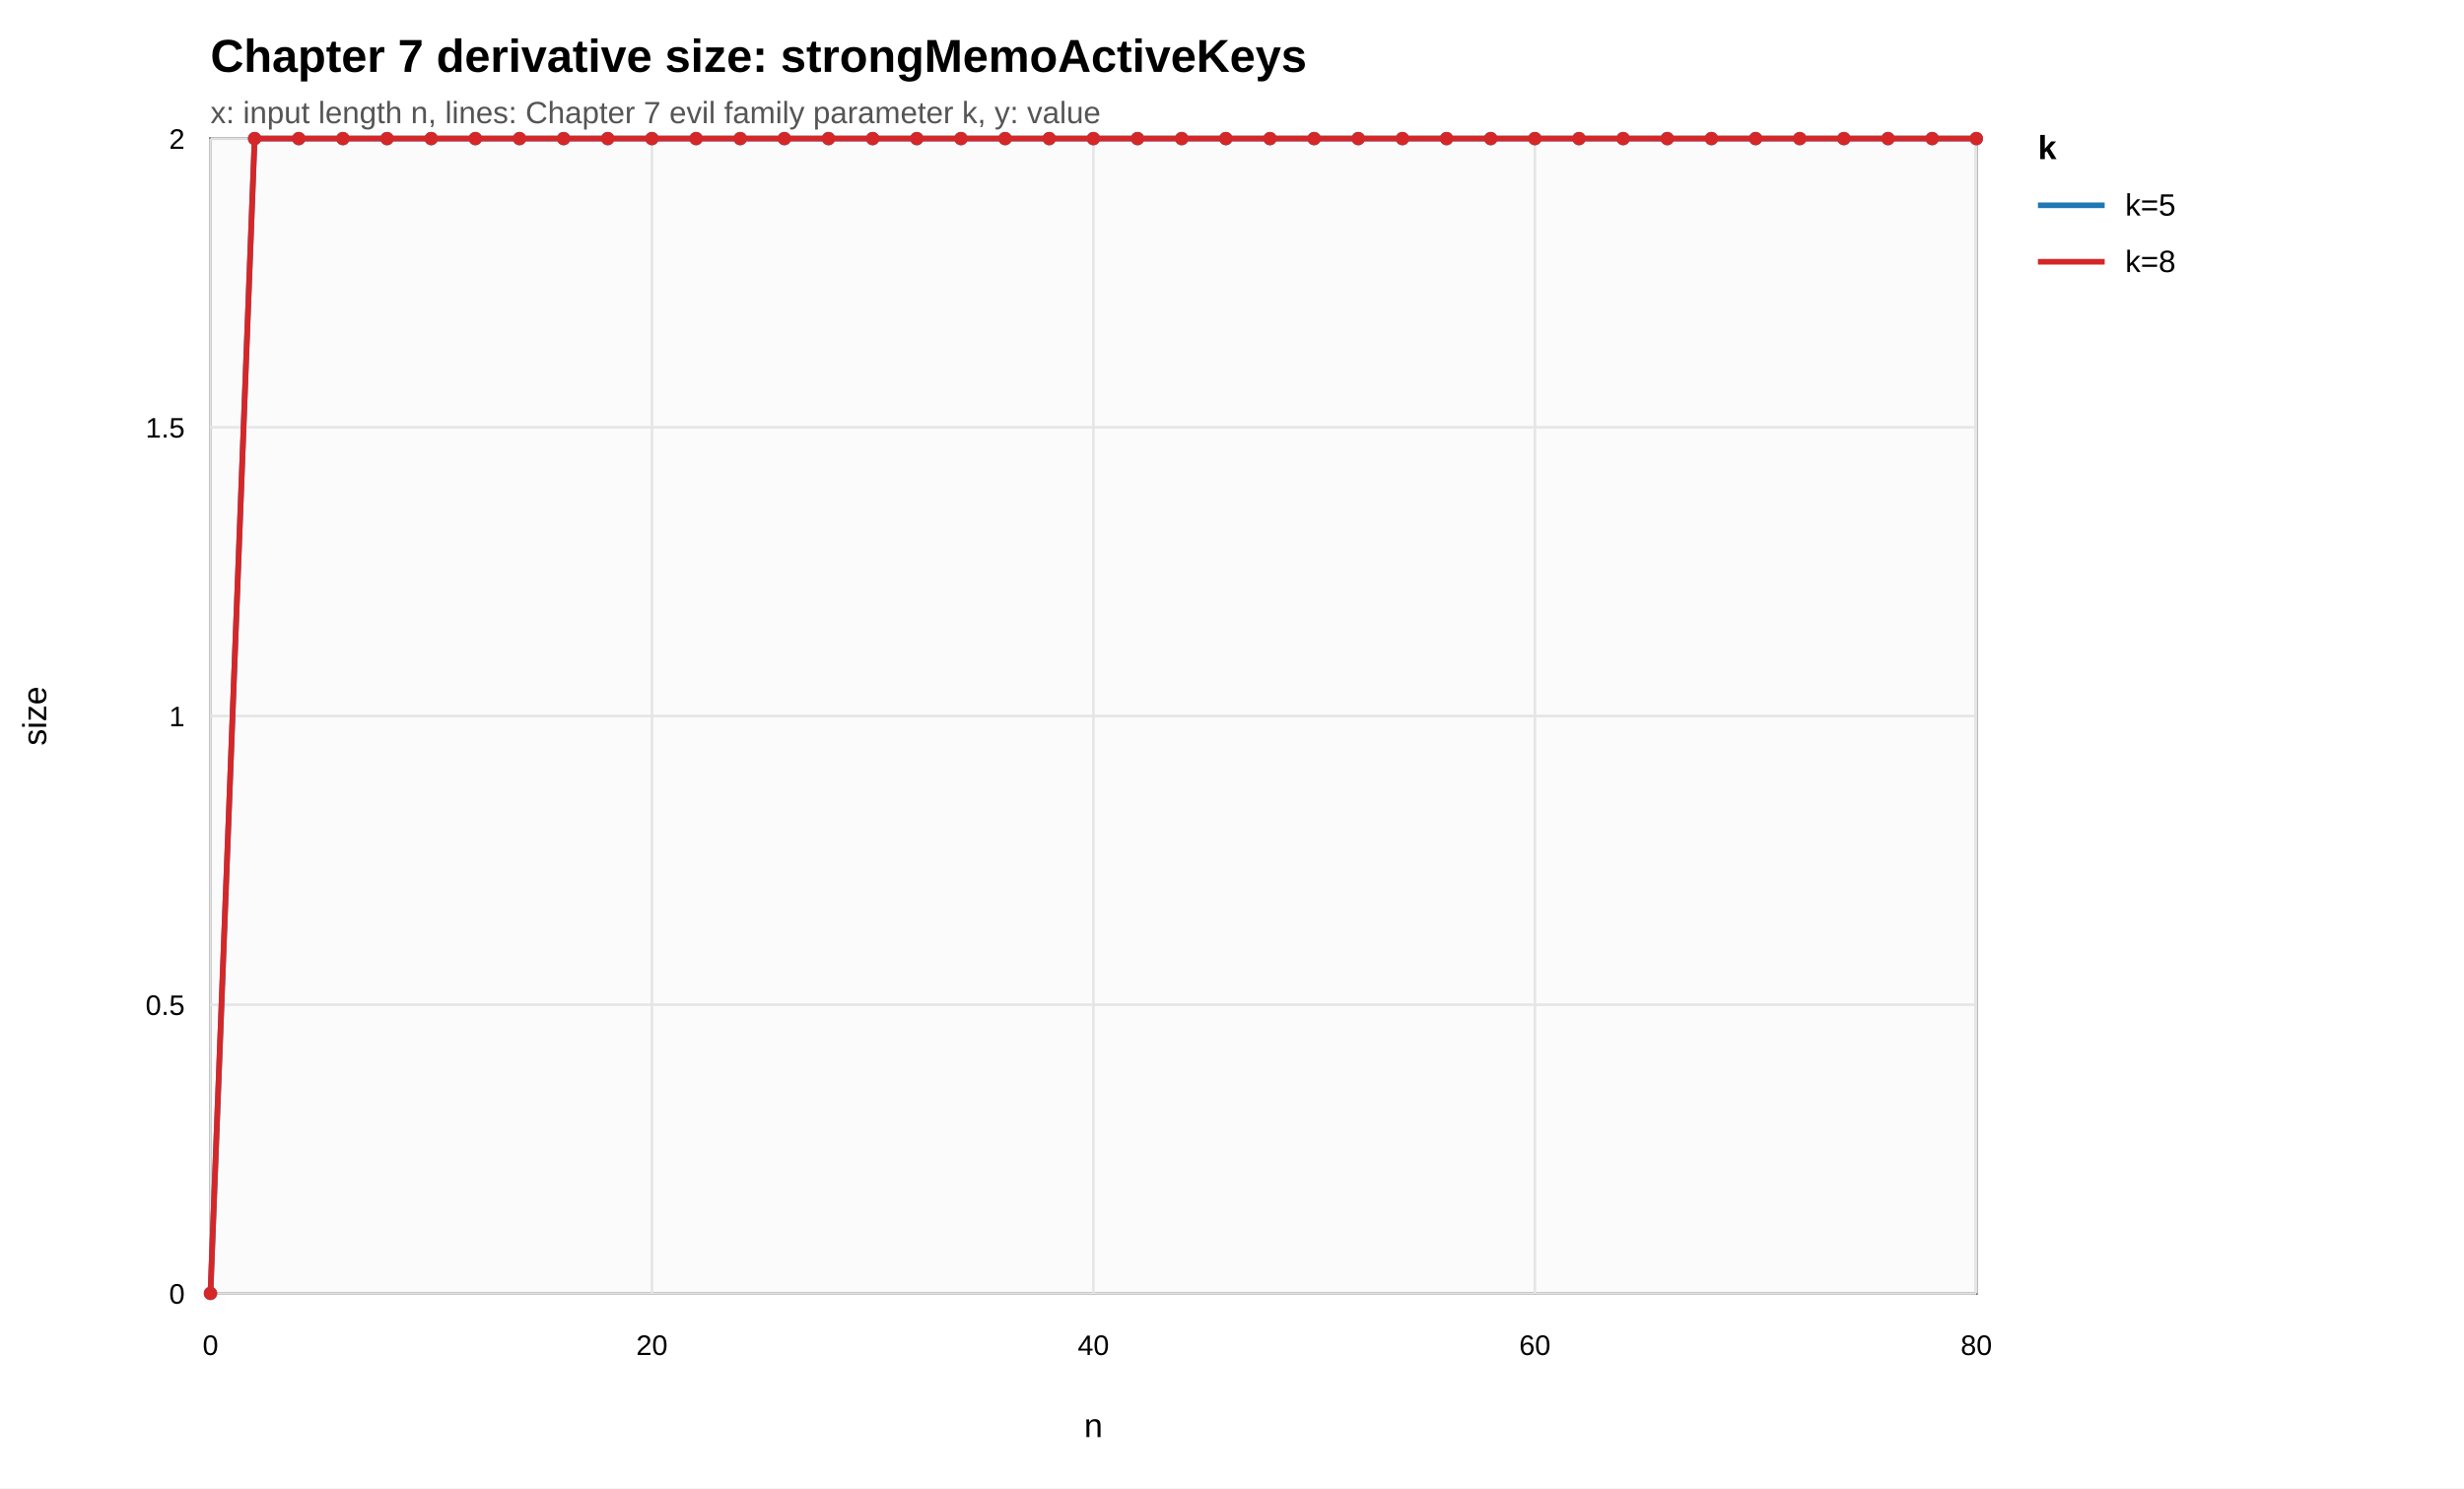
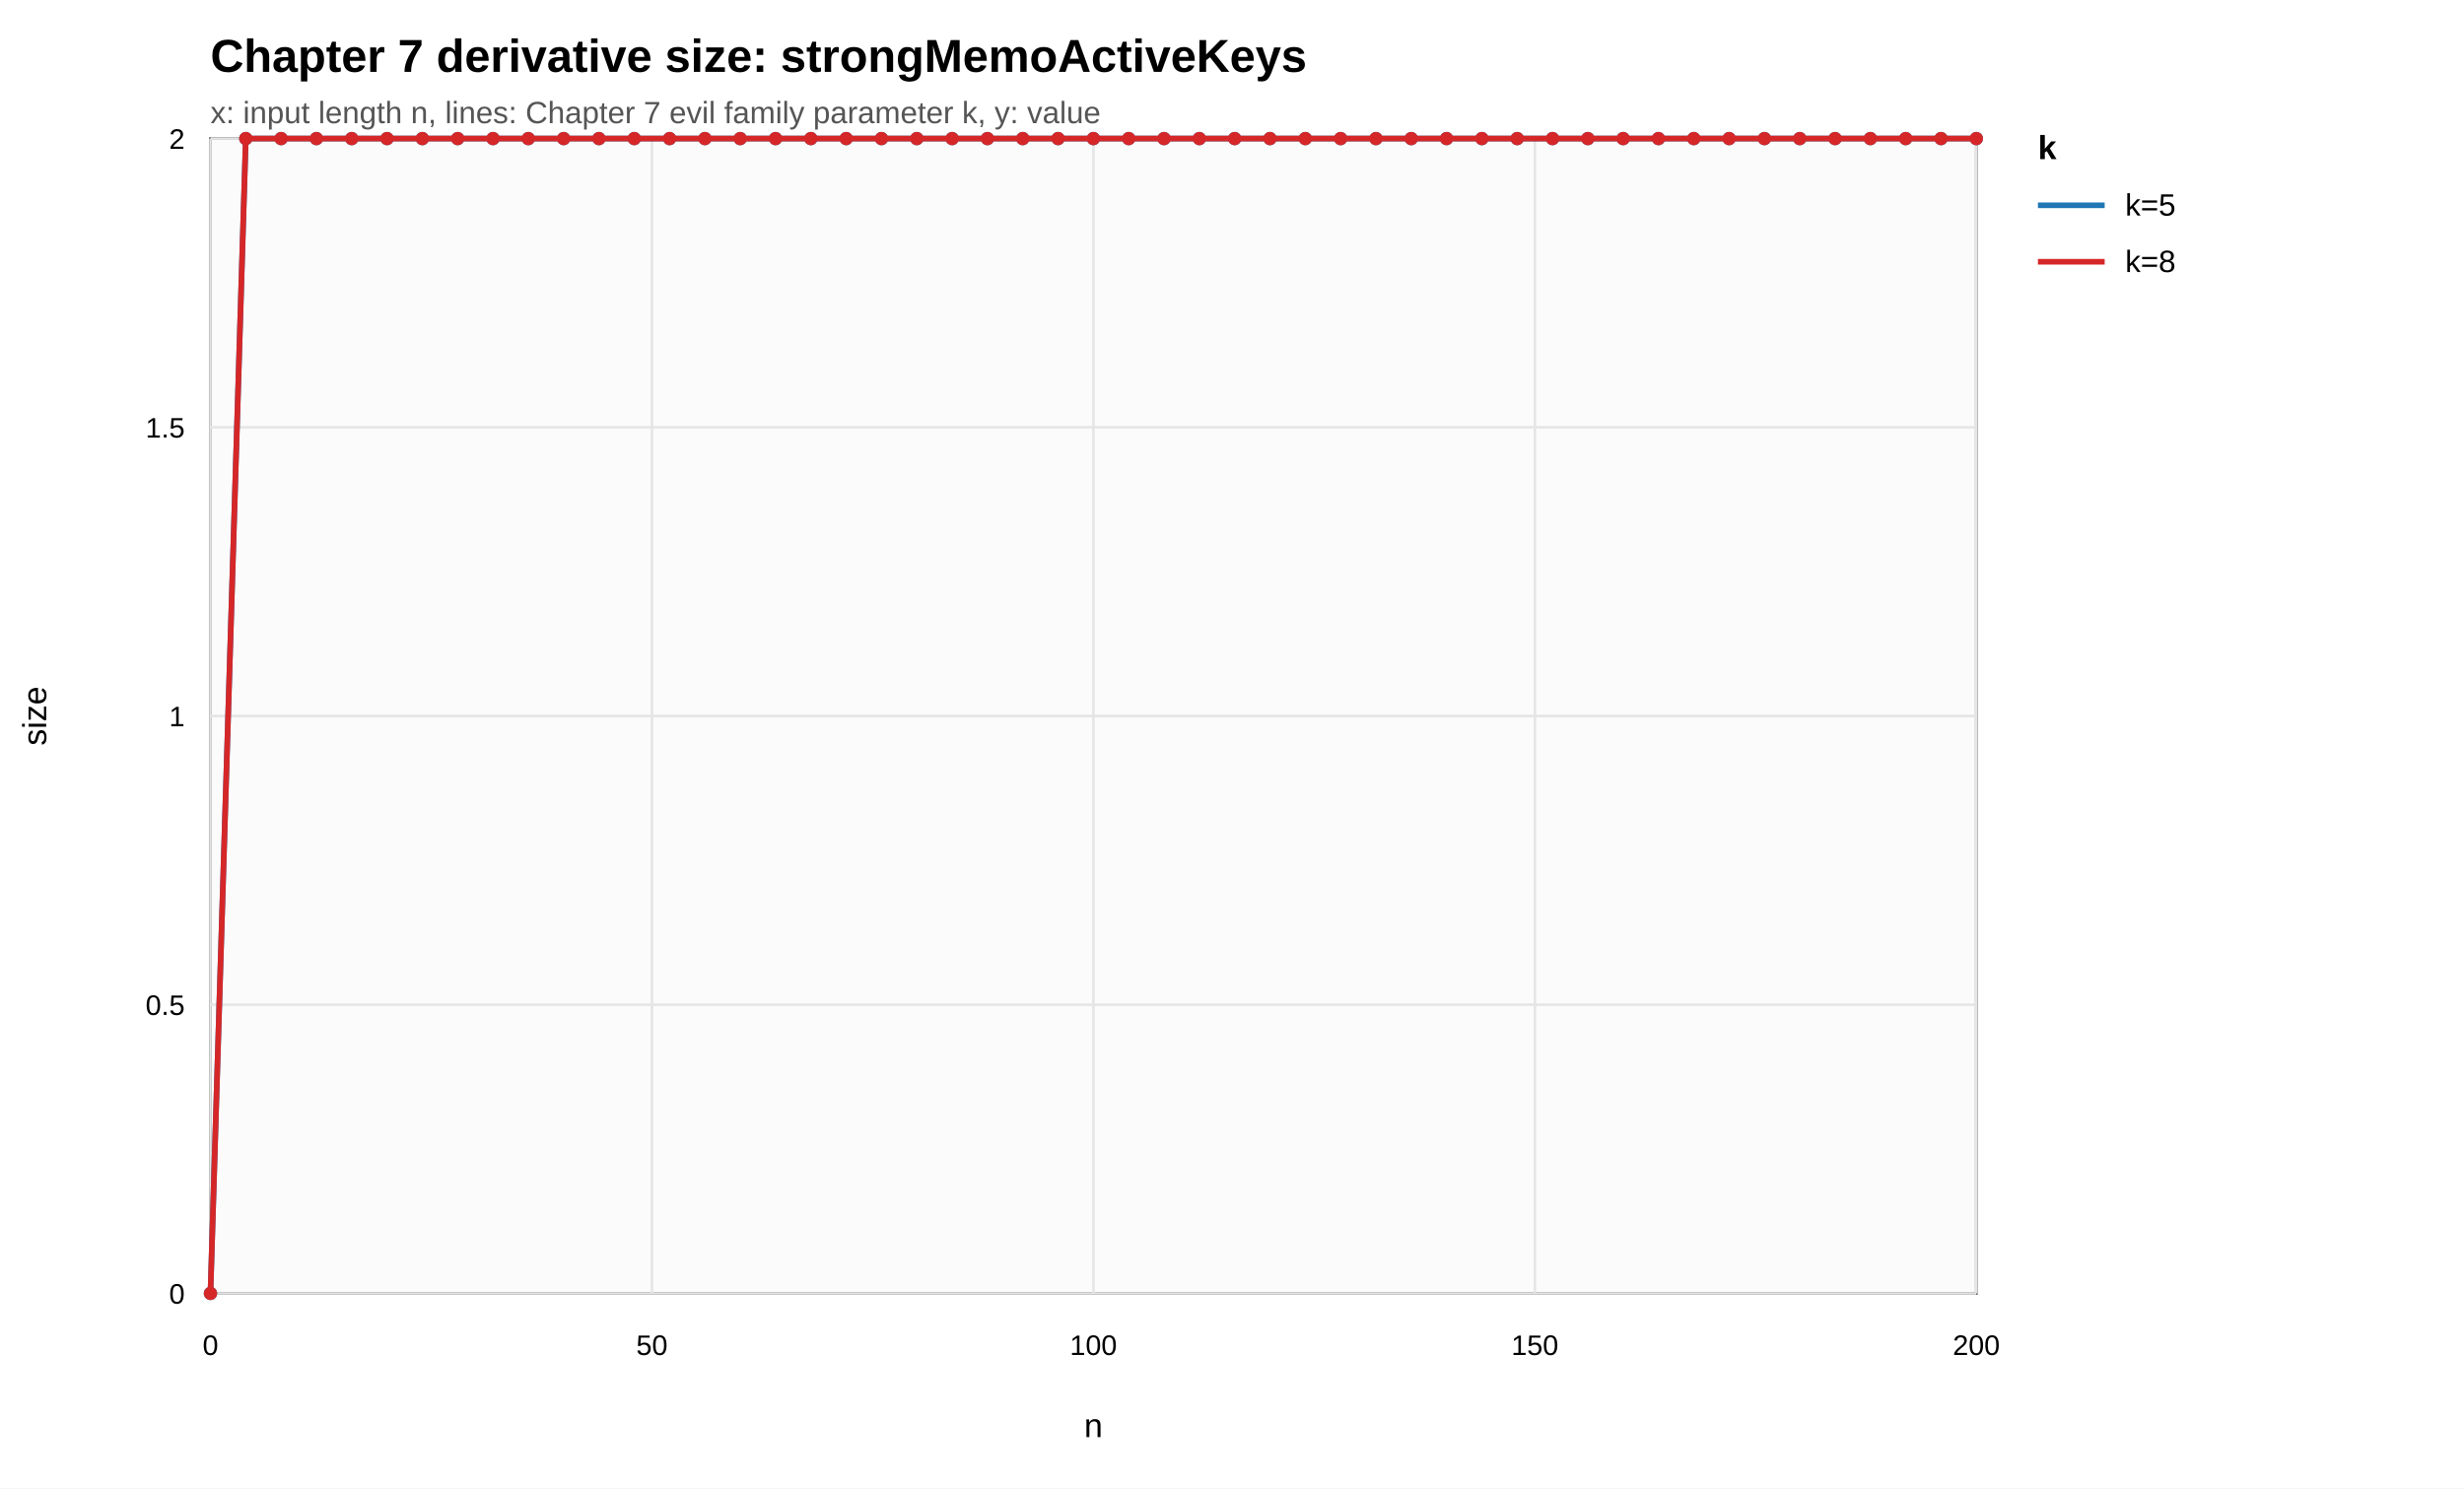
<svg xmlns="http://www.w3.org/2000/svg" width="960" height="580" viewBox="0 0 960 580">
  <rect width="100%" height="100%" fill="#ffffff" />
  <text x="82" y="28" font-family="Arial, sans-serif" font-size="18" font-weight="700">Chapter 7 derivative size: strongMemoActiveKeys</text>
  <text x="82" y="48" font-family="Arial, sans-serif" font-size="12" fill="#555">x: input length n, lines: Chapter 7 evil family parameter k, y: value</text>
  <rect x="82" y="54" width="688" height="450" fill="#fbfbfb" stroke="#222" stroke-width="1" />
  <line x1="82.00" y1="54" x2="82.00" y2="504" stroke="#e5e5e5" stroke-width="1" />
  <text x="82.00" y="528" text-anchor="middle" font-family="Arial, sans-serif" font-size="11">0</text>
  <line x1="254.00" y1="54" x2="254.00" y2="504" stroke="#e5e5e5" stroke-width="1" />
-   <text x="254.00" y="528" text-anchor="middle" font-family="Arial, sans-serif" font-size="11">20</text>
+   <text x="254.00" y="528" text-anchor="middle" font-family="Arial, sans-serif" font-size="11">50</text>
  <line x1="426.00" y1="54" x2="426.00" y2="504" stroke="#e5e5e5" stroke-width="1" />
-   <text x="426.00" y="528" text-anchor="middle" font-family="Arial, sans-serif" font-size="11">40</text>
+   <text x="426.00" y="528" text-anchor="middle" font-family="Arial, sans-serif" font-size="11">100</text>
  <line x1="598.00" y1="54" x2="598.00" y2="504" stroke="#e5e5e5" stroke-width="1" />
-   <text x="598.00" y="528" text-anchor="middle" font-family="Arial, sans-serif" font-size="11">60</text>
+   <text x="598.00" y="528" text-anchor="middle" font-family="Arial, sans-serif" font-size="11">150</text>
  <line x1="770.00" y1="54" x2="770.00" y2="504" stroke="#e5e5e5" stroke-width="1" />
-   <text x="770.00" y="528" text-anchor="middle" font-family="Arial, sans-serif" font-size="11">80</text>
+   <text x="770.00" y="528" text-anchor="middle" font-family="Arial, sans-serif" font-size="11">200</text>
  <line x1="82" y1="504.00" x2="770" y2="504.00" stroke="#e5e5e5" stroke-width="1" />
  <text x="72" y="508.00" text-anchor="end" font-family="Arial, sans-serif" font-size="11">0</text>
  <line x1="82" y1="391.50" x2="770" y2="391.50" stroke="#e5e5e5" stroke-width="1" />
  <text x="72" y="395.50" text-anchor="end" font-family="Arial, sans-serif" font-size="11">0.5</text>
  <line x1="82" y1="279.00" x2="770" y2="279.00" stroke="#e5e5e5" stroke-width="1" />
  <text x="72" y="283.00" text-anchor="end" font-family="Arial, sans-serif" font-size="11">1</text>
  <line x1="82" y1="166.50" x2="770" y2="166.50" stroke="#e5e5e5" stroke-width="1" />
  <text x="72" y="170.50" text-anchor="end" font-family="Arial, sans-serif" font-size="11">1.5</text>
  <line x1="82" y1="54.00" x2="770" y2="54.00" stroke="#e5e5e5" stroke-width="1" />
  <text x="72" y="58.00" text-anchor="end" font-family="Arial, sans-serif" font-size="11">2</text>
  <text x="426.00" y="560" text-anchor="middle" font-family="Arial, sans-serif" font-size="13">n</text>
  <text x="18" y="279.00" transform="rotate(-90 18,279.00)" text-anchor="middle" font-family="Arial, sans-serif" font-size="13">size</text>
-   <path d="M82.00,504.00 L99.20,54.00 L116.40,54.00 L133.60,54.00 L150.80,54.00 L168.00,54.00 L185.20,54.00 L202.40,54.00 L219.60,54.00 L236.80,54.00 L254.00,54.00 L271.20,54.00 L288.40,54.00 L305.60,54.00 L322.80,54.00 L340.00,54.00 L357.20,54.00 L374.40,54.00 L391.60,54.00 L408.80,54.00 L426.00,54.00 L443.20,54.00 L460.40,54.00 L477.60,54.00 L494.80,54.00 L512.00,54.00 L529.20,54.00 L546.40,54.00 L563.60,54.00 L580.80,54.00 L598.00,54.00 L615.20,54.00 L632.40,54.00 L649.60,54.00 L666.80,54.00 L684.00,54.00 L701.20,54.00 L718.40,54.00 L735.60,54.00 L752.80,54.00 L770.00,54.00" fill="none" stroke="#1f77b4" stroke-width="2.2" />
+   <path d="M82.00,504.00 L95.76,54.00 L109.52,54.00 L123.28,54.00 L137.04,54.00 L150.80,54.00 L164.56,54.00 L178.32,54.00 L192.08,54.00 L205.84,54.00 L219.60,54.00 L233.36,54.00 L247.12,54.00 L260.88,54.00 L274.64,54.00 L288.40,54.00 L302.16,54.00 L315.92,54.00 L329.68,54.00 L343.44,54.00 L357.20,54.00 L370.96,54.00 L384.72,54.00 L398.48,54.00 L412.24,54.00 L426.00,54.00 L439.76,54.00 L453.52,54.00 L467.28,54.00 L481.04,54.00 L494.80,54.00 L508.56,54.00 L522.32,54.00 L536.08,54.00 L549.84,54.00 L563.60,54.00 L577.36,54.00 L591.12,54.00 L604.88,54.00 L618.64,54.00 L632.40,54.00 L646.16,54.00 L659.92,54.00 L673.68,54.00 L687.44,54.00 L701.20,54.00 L714.96,54.00 L728.72,54.00 L742.48,54.00 L756.24,54.00 L770.00,54.00" fill="none" stroke="#1f77b4" stroke-width="2.2" />
  <circle cx="82.00" cy="504.00" r="2.6" fill="#1f77b4" />
-   <circle cx="99.20" cy="54.00" r="2.6" fill="#1f77b4" />
-   <circle cx="116.40" cy="54.00" r="2.6" fill="#1f77b4" />
-   <circle cx="133.60" cy="54.00" r="2.6" fill="#1f77b4" />
+   <circle cx="95.76" cy="54.00" r="2.6" fill="#1f77b4" />
+   <circle cx="109.52" cy="54.00" r="2.6" fill="#1f77b4" />
+   <circle cx="123.28" cy="54.00" r="2.6" fill="#1f77b4" />
+   <circle cx="137.04" cy="54.00" r="2.6" fill="#1f77b4" />
  <circle cx="150.80" cy="54.00" r="2.6" fill="#1f77b4" />
-   <circle cx="168.00" cy="54.00" r="2.6" fill="#1f77b4" />
-   <circle cx="185.20" cy="54.00" r="2.6" fill="#1f77b4" />
-   <circle cx="202.40" cy="54.00" r="2.6" fill="#1f77b4" />
+   <circle cx="164.56" cy="54.00" r="2.6" fill="#1f77b4" />
+   <circle cx="178.32" cy="54.00" r="2.6" fill="#1f77b4" />
+   <circle cx="192.08" cy="54.00" r="2.6" fill="#1f77b4" />
+   <circle cx="205.84" cy="54.00" r="2.6" fill="#1f77b4" />
  <circle cx="219.60" cy="54.00" r="2.6" fill="#1f77b4" />
-   <circle cx="236.80" cy="54.00" r="2.6" fill="#1f77b4" />
-   <circle cx="254.00" cy="54.00" r="2.6" fill="#1f77b4" />
-   <circle cx="271.20" cy="54.00" r="2.6" fill="#1f77b4" />
+   <circle cx="233.36" cy="54.00" r="2.6" fill="#1f77b4" />
+   <circle cx="247.12" cy="54.00" r="2.6" fill="#1f77b4" />
+   <circle cx="260.88" cy="54.00" r="2.6" fill="#1f77b4" />
+   <circle cx="274.64" cy="54.00" r="2.6" fill="#1f77b4" />
  <circle cx="288.40" cy="54.00" r="2.6" fill="#1f77b4" />
-   <circle cx="305.60" cy="54.00" r="2.6" fill="#1f77b4" />
-   <circle cx="322.80" cy="54.00" r="2.6" fill="#1f77b4" />
-   <circle cx="340.00" cy="54.00" r="2.6" fill="#1f77b4" />
+   <circle cx="302.16" cy="54.00" r="2.6" fill="#1f77b4" />
+   <circle cx="315.92" cy="54.00" r="2.6" fill="#1f77b4" />
+   <circle cx="329.68" cy="54.00" r="2.6" fill="#1f77b4" />
+   <circle cx="343.44" cy="54.00" r="2.6" fill="#1f77b4" />
  <circle cx="357.20" cy="54.00" r="2.6" fill="#1f77b4" />
-   <circle cx="374.40" cy="54.00" r="2.6" fill="#1f77b4" />
-   <circle cx="391.60" cy="54.00" r="2.6" fill="#1f77b4" />
-   <circle cx="408.80" cy="54.00" r="2.6" fill="#1f77b4" />
+   <circle cx="370.96" cy="54.00" r="2.6" fill="#1f77b4" />
+   <circle cx="384.72" cy="54.00" r="2.6" fill="#1f77b4" />
+   <circle cx="398.48" cy="54.00" r="2.6" fill="#1f77b4" />
+   <circle cx="412.24" cy="54.00" r="2.6" fill="#1f77b4" />
  <circle cx="426.00" cy="54.00" r="2.6" fill="#1f77b4" />
-   <circle cx="443.20" cy="54.00" r="2.6" fill="#1f77b4" />
-   <circle cx="460.40" cy="54.00" r="2.6" fill="#1f77b4" />
-   <circle cx="477.60" cy="54.00" r="2.6" fill="#1f77b4" />
+   <circle cx="439.76" cy="54.00" r="2.6" fill="#1f77b4" />
+   <circle cx="453.52" cy="54.00" r="2.6" fill="#1f77b4" />
+   <circle cx="467.28" cy="54.00" r="2.6" fill="#1f77b4" />
+   <circle cx="481.04" cy="54.00" r="2.6" fill="#1f77b4" />
  <circle cx="494.80" cy="54.00" r="2.6" fill="#1f77b4" />
-   <circle cx="512.00" cy="54.00" r="2.6" fill="#1f77b4" />
-   <circle cx="529.20" cy="54.00" r="2.6" fill="#1f77b4" />
-   <circle cx="546.40" cy="54.00" r="2.6" fill="#1f77b4" />
+   <circle cx="508.56" cy="54.00" r="2.6" fill="#1f77b4" />
+   <circle cx="522.32" cy="54.00" r="2.6" fill="#1f77b4" />
+   <circle cx="536.08" cy="54.00" r="2.6" fill="#1f77b4" />
+   <circle cx="549.84" cy="54.00" r="2.6" fill="#1f77b4" />
  <circle cx="563.60" cy="54.00" r="2.6" fill="#1f77b4" />
-   <circle cx="580.80" cy="54.00" r="2.6" fill="#1f77b4" />
-   <circle cx="598.00" cy="54.00" r="2.6" fill="#1f77b4" />
-   <circle cx="615.20" cy="54.00" r="2.6" fill="#1f77b4" />
+   <circle cx="577.36" cy="54.00" r="2.6" fill="#1f77b4" />
+   <circle cx="591.12" cy="54.00" r="2.6" fill="#1f77b4" />
+   <circle cx="604.88" cy="54.00" r="2.6" fill="#1f77b4" />
+   <circle cx="618.64" cy="54.00" r="2.6" fill="#1f77b4" />
  <circle cx="632.40" cy="54.00" r="2.6" fill="#1f77b4" />
-   <circle cx="649.60" cy="54.00" r="2.6" fill="#1f77b4" />
-   <circle cx="666.80" cy="54.00" r="2.6" fill="#1f77b4" />
-   <circle cx="684.00" cy="54.00" r="2.6" fill="#1f77b4" />
+   <circle cx="646.16" cy="54.00" r="2.6" fill="#1f77b4" />
+   <circle cx="659.92" cy="54.00" r="2.6" fill="#1f77b4" />
+   <circle cx="673.68" cy="54.00" r="2.6" fill="#1f77b4" />
+   <circle cx="687.44" cy="54.00" r="2.6" fill="#1f77b4" />
  <circle cx="701.20" cy="54.00" r="2.6" fill="#1f77b4" />
-   <circle cx="718.40" cy="54.00" r="2.6" fill="#1f77b4" />
-   <circle cx="735.60" cy="54.00" r="2.6" fill="#1f77b4" />
-   <circle cx="752.80" cy="54.00" r="2.6" fill="#1f77b4" />
+   <circle cx="714.96" cy="54.00" r="2.6" fill="#1f77b4" />
+   <circle cx="728.72" cy="54.00" r="2.6" fill="#1f77b4" />
+   <circle cx="742.48" cy="54.00" r="2.6" fill="#1f77b4" />
+   <circle cx="756.24" cy="54.00" r="2.6" fill="#1f77b4" />
  <circle cx="770.00" cy="54.00" r="2.6" fill="#1f77b4" />
-   <path d="M82.00,504.00 L99.20,54.00 L116.40,54.00 L133.60,54.00 L150.80,54.00 L168.00,54.00 L185.20,54.00 L202.40,54.00 L219.60,54.00 L236.80,54.00 L254.00,54.00 L271.20,54.00 L288.40,54.00 L305.60,54.00 L322.80,54.00 L340.00,54.00 L357.20,54.00 L374.40,54.00 L391.60,54.00 L408.80,54.00 L426.00,54.00 L443.20,54.00 L460.40,54.00 L477.60,54.00 L494.80,54.00 L512.00,54.00 L529.20,54.00 L546.40,54.00 L563.60,54.00 L580.80,54.00 L598.00,54.00 L615.20,54.00 L632.40,54.00 L649.60,54.00 L666.80,54.00 L684.00,54.00 L701.20,54.00 L718.40,54.00 L735.60,54.00 L752.80,54.00 L770.00,54.00" fill="none" stroke="#d62728" stroke-width="2.2" />
+   <path d="M82.00,504.00 L95.76,54.00 L109.52,54.00 L123.28,54.00 L137.04,54.00 L150.80,54.00 L164.56,54.00 L178.32,54.00 L192.08,54.00 L205.84,54.00 L219.60,54.00 L233.36,54.00 L247.12,54.00 L260.88,54.00 L274.64,54.00 L288.40,54.00 L302.16,54.00 L315.92,54.00 L329.68,54.00 L343.44,54.00 L357.20,54.00 L370.96,54.00 L384.72,54.00 L398.48,54.00 L412.24,54.00 L426.00,54.00 L439.76,54.00 L453.52,54.00 L467.28,54.00 L481.04,54.00 L494.80,54.00 L508.56,54.00 L522.32,54.00 L536.08,54.00 L549.84,54.00 L563.60,54.00 L577.36,54.00 L591.12,54.00 L604.88,54.00 L618.64,54.00 L632.40,54.00 L646.16,54.00 L659.92,54.00 L673.68,54.00 L687.44,54.00 L701.20,54.00 L714.96,54.00 L728.72,54.00 L742.48,54.00 L756.24,54.00 L770.00,54.00" fill="none" stroke="#d62728" stroke-width="2.2" />
  <circle cx="82.00" cy="504.00" r="2.6" fill="#d62728" />
-   <circle cx="99.20" cy="54.00" r="2.6" fill="#d62728" />
-   <circle cx="116.40" cy="54.00" r="2.6" fill="#d62728" />
-   <circle cx="133.60" cy="54.00" r="2.6" fill="#d62728" />
+   <circle cx="95.76" cy="54.00" r="2.6" fill="#d62728" />
+   <circle cx="109.52" cy="54.00" r="2.6" fill="#d62728" />
+   <circle cx="123.28" cy="54.00" r="2.6" fill="#d62728" />
+   <circle cx="137.04" cy="54.00" r="2.6" fill="#d62728" />
  <circle cx="150.80" cy="54.00" r="2.6" fill="#d62728" />
-   <circle cx="168.00" cy="54.00" r="2.6" fill="#d62728" />
-   <circle cx="185.20" cy="54.00" r="2.6" fill="#d62728" />
-   <circle cx="202.40" cy="54.00" r="2.6" fill="#d62728" />
+   <circle cx="164.56" cy="54.00" r="2.6" fill="#d62728" />
+   <circle cx="178.32" cy="54.00" r="2.6" fill="#d62728" />
+   <circle cx="192.08" cy="54.00" r="2.6" fill="#d62728" />
+   <circle cx="205.84" cy="54.00" r="2.6" fill="#d62728" />
  <circle cx="219.60" cy="54.00" r="2.6" fill="#d62728" />
-   <circle cx="236.80" cy="54.00" r="2.6" fill="#d62728" />
-   <circle cx="254.00" cy="54.00" r="2.6" fill="#d62728" />
-   <circle cx="271.20" cy="54.00" r="2.6" fill="#d62728" />
+   <circle cx="233.36" cy="54.00" r="2.6" fill="#d62728" />
+   <circle cx="247.12" cy="54.00" r="2.6" fill="#d62728" />
+   <circle cx="260.88" cy="54.00" r="2.6" fill="#d62728" />
+   <circle cx="274.64" cy="54.00" r="2.6" fill="#d62728" />
  <circle cx="288.40" cy="54.00" r="2.6" fill="#d62728" />
-   <circle cx="305.60" cy="54.00" r="2.6" fill="#d62728" />
-   <circle cx="322.80" cy="54.00" r="2.6" fill="#d62728" />
-   <circle cx="340.00" cy="54.00" r="2.6" fill="#d62728" />
+   <circle cx="302.16" cy="54.00" r="2.6" fill="#d62728" />
+   <circle cx="315.92" cy="54.00" r="2.6" fill="#d62728" />
+   <circle cx="329.68" cy="54.00" r="2.6" fill="#d62728" />
+   <circle cx="343.44" cy="54.00" r="2.6" fill="#d62728" />
  <circle cx="357.20" cy="54.00" r="2.6" fill="#d62728" />
-   <circle cx="374.40" cy="54.00" r="2.6" fill="#d62728" />
-   <circle cx="391.60" cy="54.00" r="2.6" fill="#d62728" />
-   <circle cx="408.80" cy="54.00" r="2.6" fill="#d62728" />
+   <circle cx="370.96" cy="54.00" r="2.6" fill="#d62728" />
+   <circle cx="384.72" cy="54.00" r="2.6" fill="#d62728" />
+   <circle cx="398.48" cy="54.00" r="2.6" fill="#d62728" />
+   <circle cx="412.24" cy="54.00" r="2.6" fill="#d62728" />
  <circle cx="426.00" cy="54.00" r="2.6" fill="#d62728" />
-   <circle cx="443.20" cy="54.00" r="2.6" fill="#d62728" />
-   <circle cx="460.40" cy="54.00" r="2.6" fill="#d62728" />
-   <circle cx="477.60" cy="54.00" r="2.6" fill="#d62728" />
+   <circle cx="439.76" cy="54.00" r="2.6" fill="#d62728" />
+   <circle cx="453.52" cy="54.00" r="2.6" fill="#d62728" />
+   <circle cx="467.28" cy="54.00" r="2.6" fill="#d62728" />
+   <circle cx="481.04" cy="54.00" r="2.6" fill="#d62728" />
  <circle cx="494.80" cy="54.00" r="2.6" fill="#d62728" />
-   <circle cx="512.00" cy="54.00" r="2.6" fill="#d62728" />
-   <circle cx="529.20" cy="54.00" r="2.6" fill="#d62728" />
-   <circle cx="546.40" cy="54.00" r="2.6" fill="#d62728" />
+   <circle cx="508.56" cy="54.00" r="2.6" fill="#d62728" />
+   <circle cx="522.32" cy="54.00" r="2.6" fill="#d62728" />
+   <circle cx="536.08" cy="54.00" r="2.6" fill="#d62728" />
+   <circle cx="549.84" cy="54.00" r="2.6" fill="#d62728" />
  <circle cx="563.60" cy="54.00" r="2.6" fill="#d62728" />
-   <circle cx="580.80" cy="54.00" r="2.6" fill="#d62728" />
-   <circle cx="598.00" cy="54.00" r="2.6" fill="#d62728" />
-   <circle cx="615.20" cy="54.00" r="2.6" fill="#d62728" />
+   <circle cx="577.36" cy="54.00" r="2.6" fill="#d62728" />
+   <circle cx="591.12" cy="54.00" r="2.6" fill="#d62728" />
+   <circle cx="604.88" cy="54.00" r="2.6" fill="#d62728" />
+   <circle cx="618.64" cy="54.00" r="2.6" fill="#d62728" />
  <circle cx="632.40" cy="54.00" r="2.6" fill="#d62728" />
-   <circle cx="649.60" cy="54.00" r="2.6" fill="#d62728" />
-   <circle cx="666.80" cy="54.00" r="2.6" fill="#d62728" />
-   <circle cx="684.00" cy="54.00" r="2.6" fill="#d62728" />
+   <circle cx="646.16" cy="54.00" r="2.6" fill="#d62728" />
+   <circle cx="659.92" cy="54.00" r="2.6" fill="#d62728" />
+   <circle cx="673.68" cy="54.00" r="2.6" fill="#d62728" />
+   <circle cx="687.44" cy="54.00" r="2.6" fill="#d62728" />
  <circle cx="701.20" cy="54.00" r="2.6" fill="#d62728" />
-   <circle cx="718.40" cy="54.00" r="2.6" fill="#d62728" />
-   <circle cx="735.60" cy="54.00" r="2.6" fill="#d62728" />
-   <circle cx="752.80" cy="54.00" r="2.6" fill="#d62728" />
+   <circle cx="714.96" cy="54.00" r="2.6" fill="#d62728" />
+   <circle cx="728.72" cy="54.00" r="2.6" fill="#d62728" />
+   <circle cx="742.48" cy="54.00" r="2.6" fill="#d62728" />
+   <circle cx="756.24" cy="54.00" r="2.6" fill="#d62728" />
  <circle cx="770.00" cy="54.00" r="2.6" fill="#d62728" />
  <text x="794" y="62" font-family="Arial, sans-serif" font-size="13" font-weight="700">k</text>
  <line x1="794" y1="80" x2="820" y2="80" stroke="#1f77b4" stroke-width="2.2" />
  <text x="828" y="84" font-family="Arial, sans-serif" font-size="12">k=5</text>
  <line x1="794" y1="102" x2="820" y2="102" stroke="#d62728" stroke-width="2.2" />
  <text x="828" y="106" font-family="Arial, sans-serif" font-size="12">k=8</text>
</svg>
